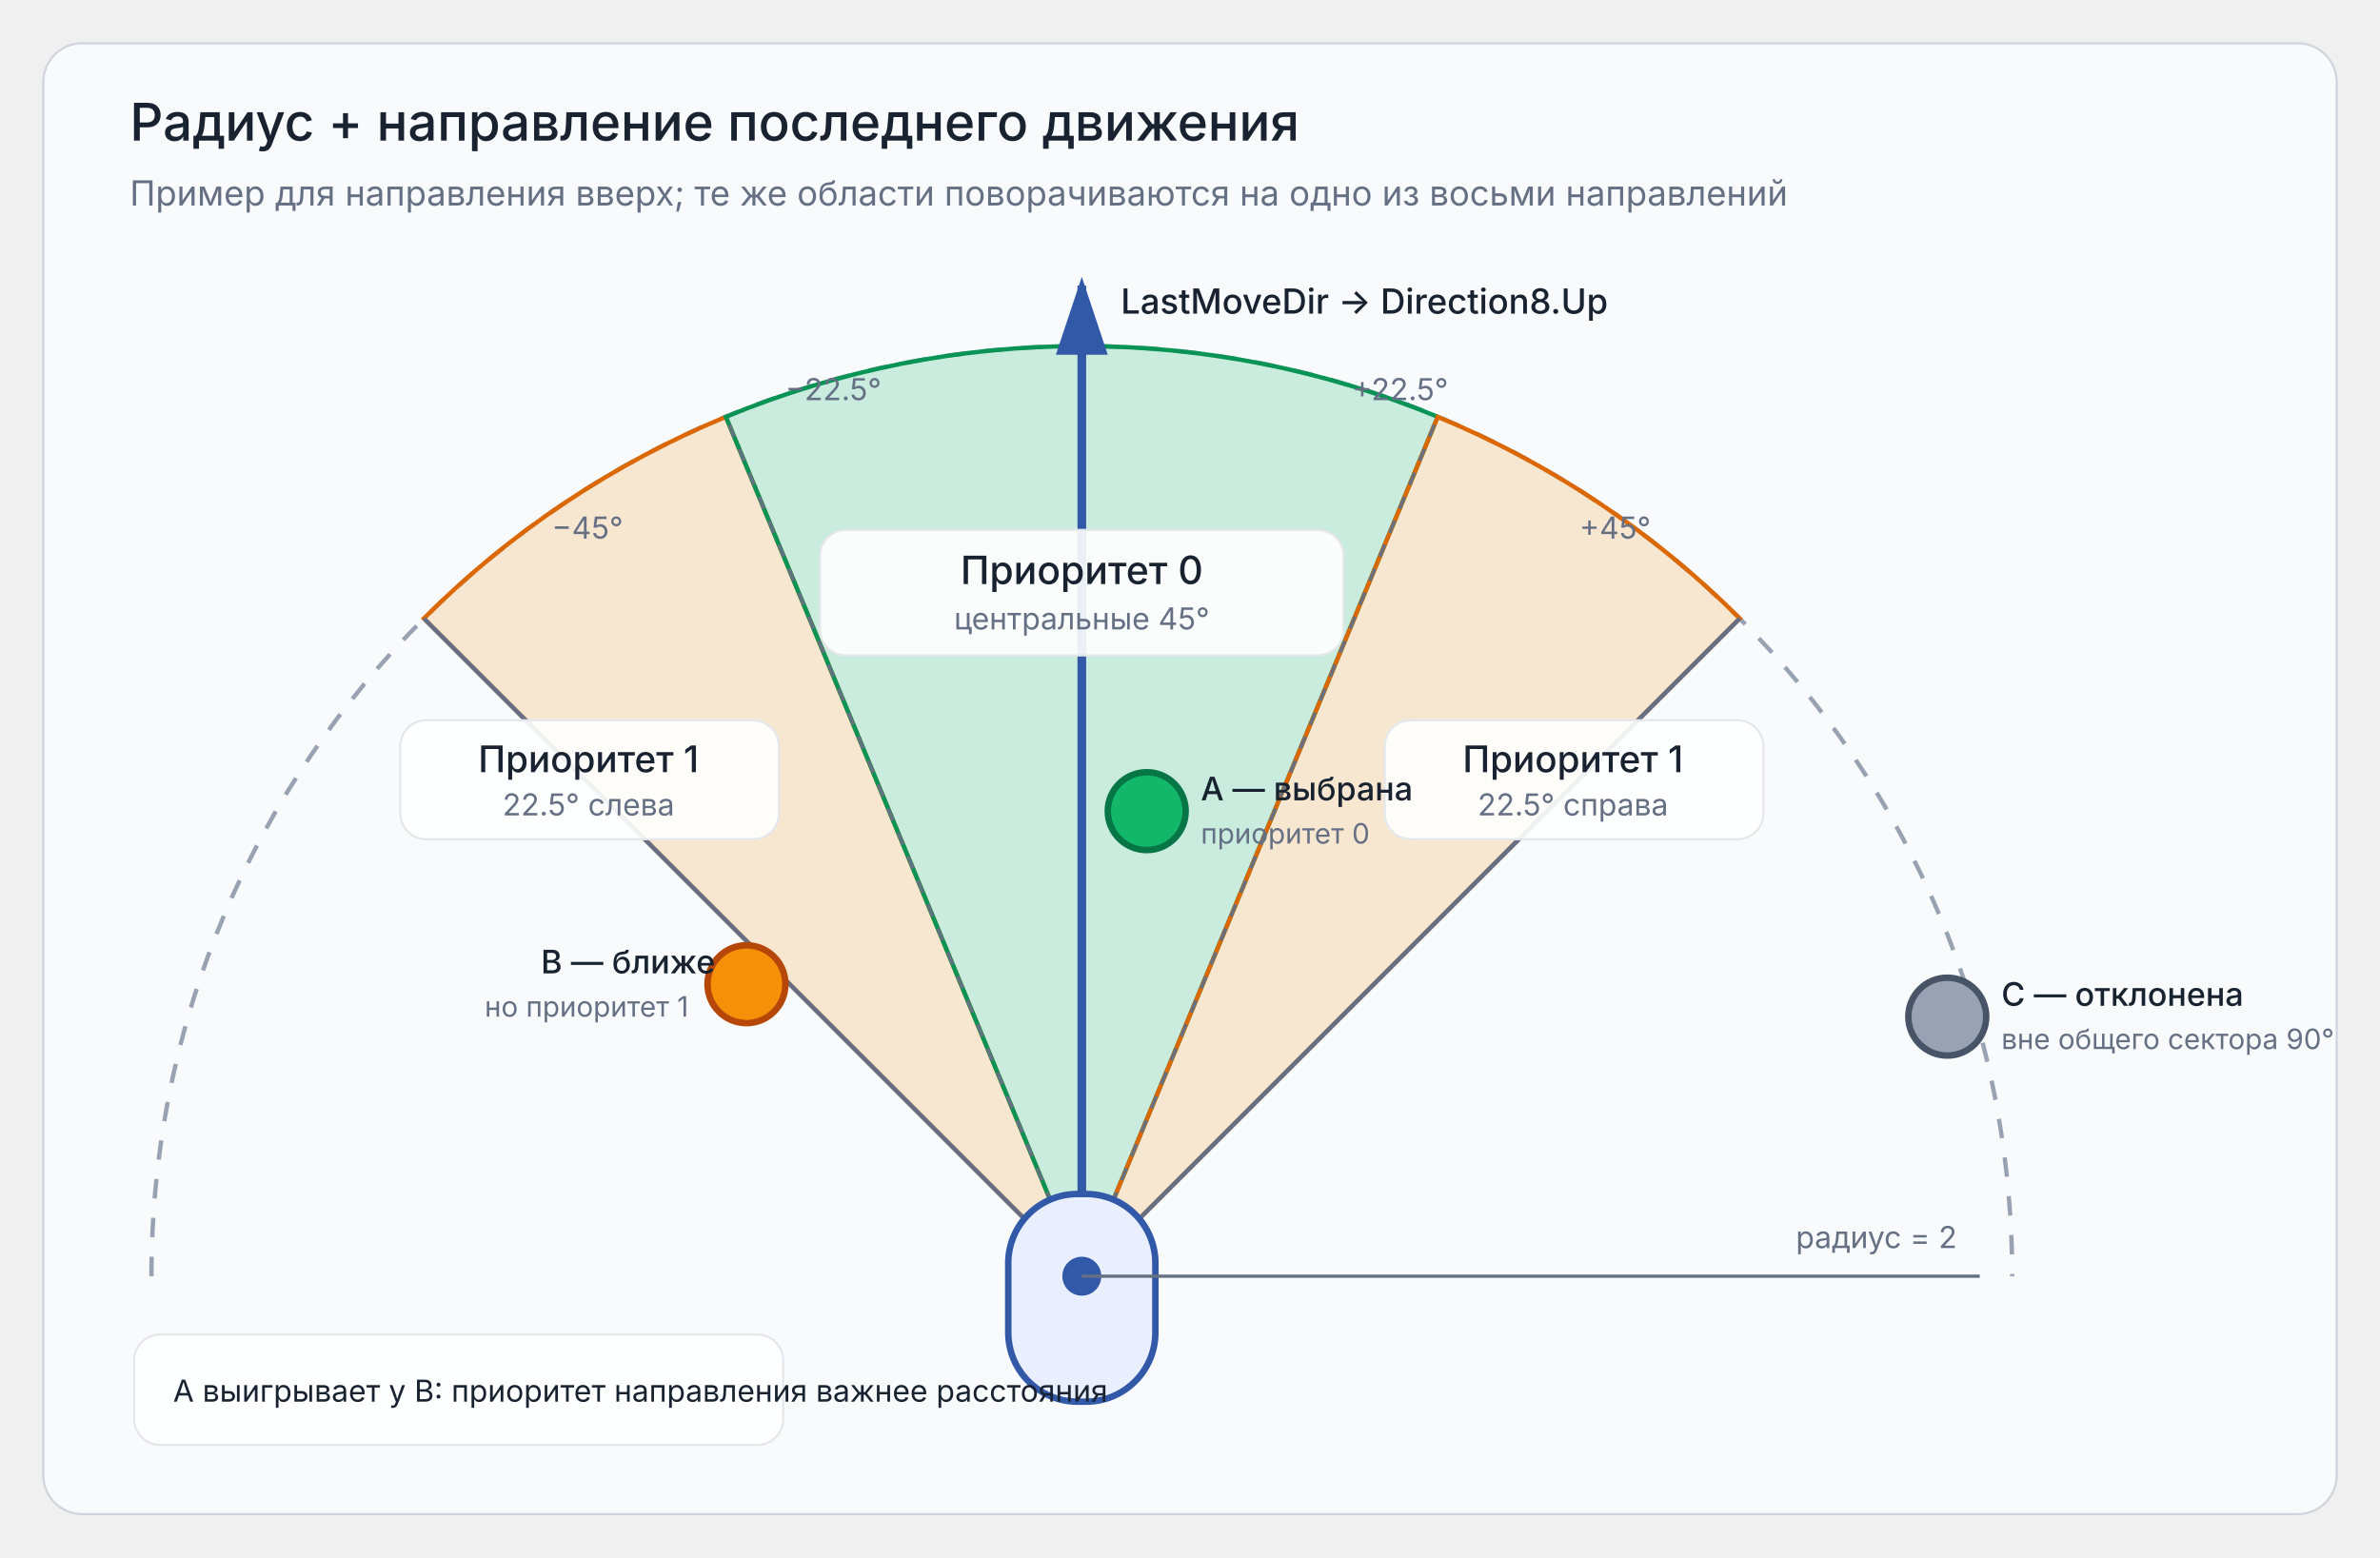
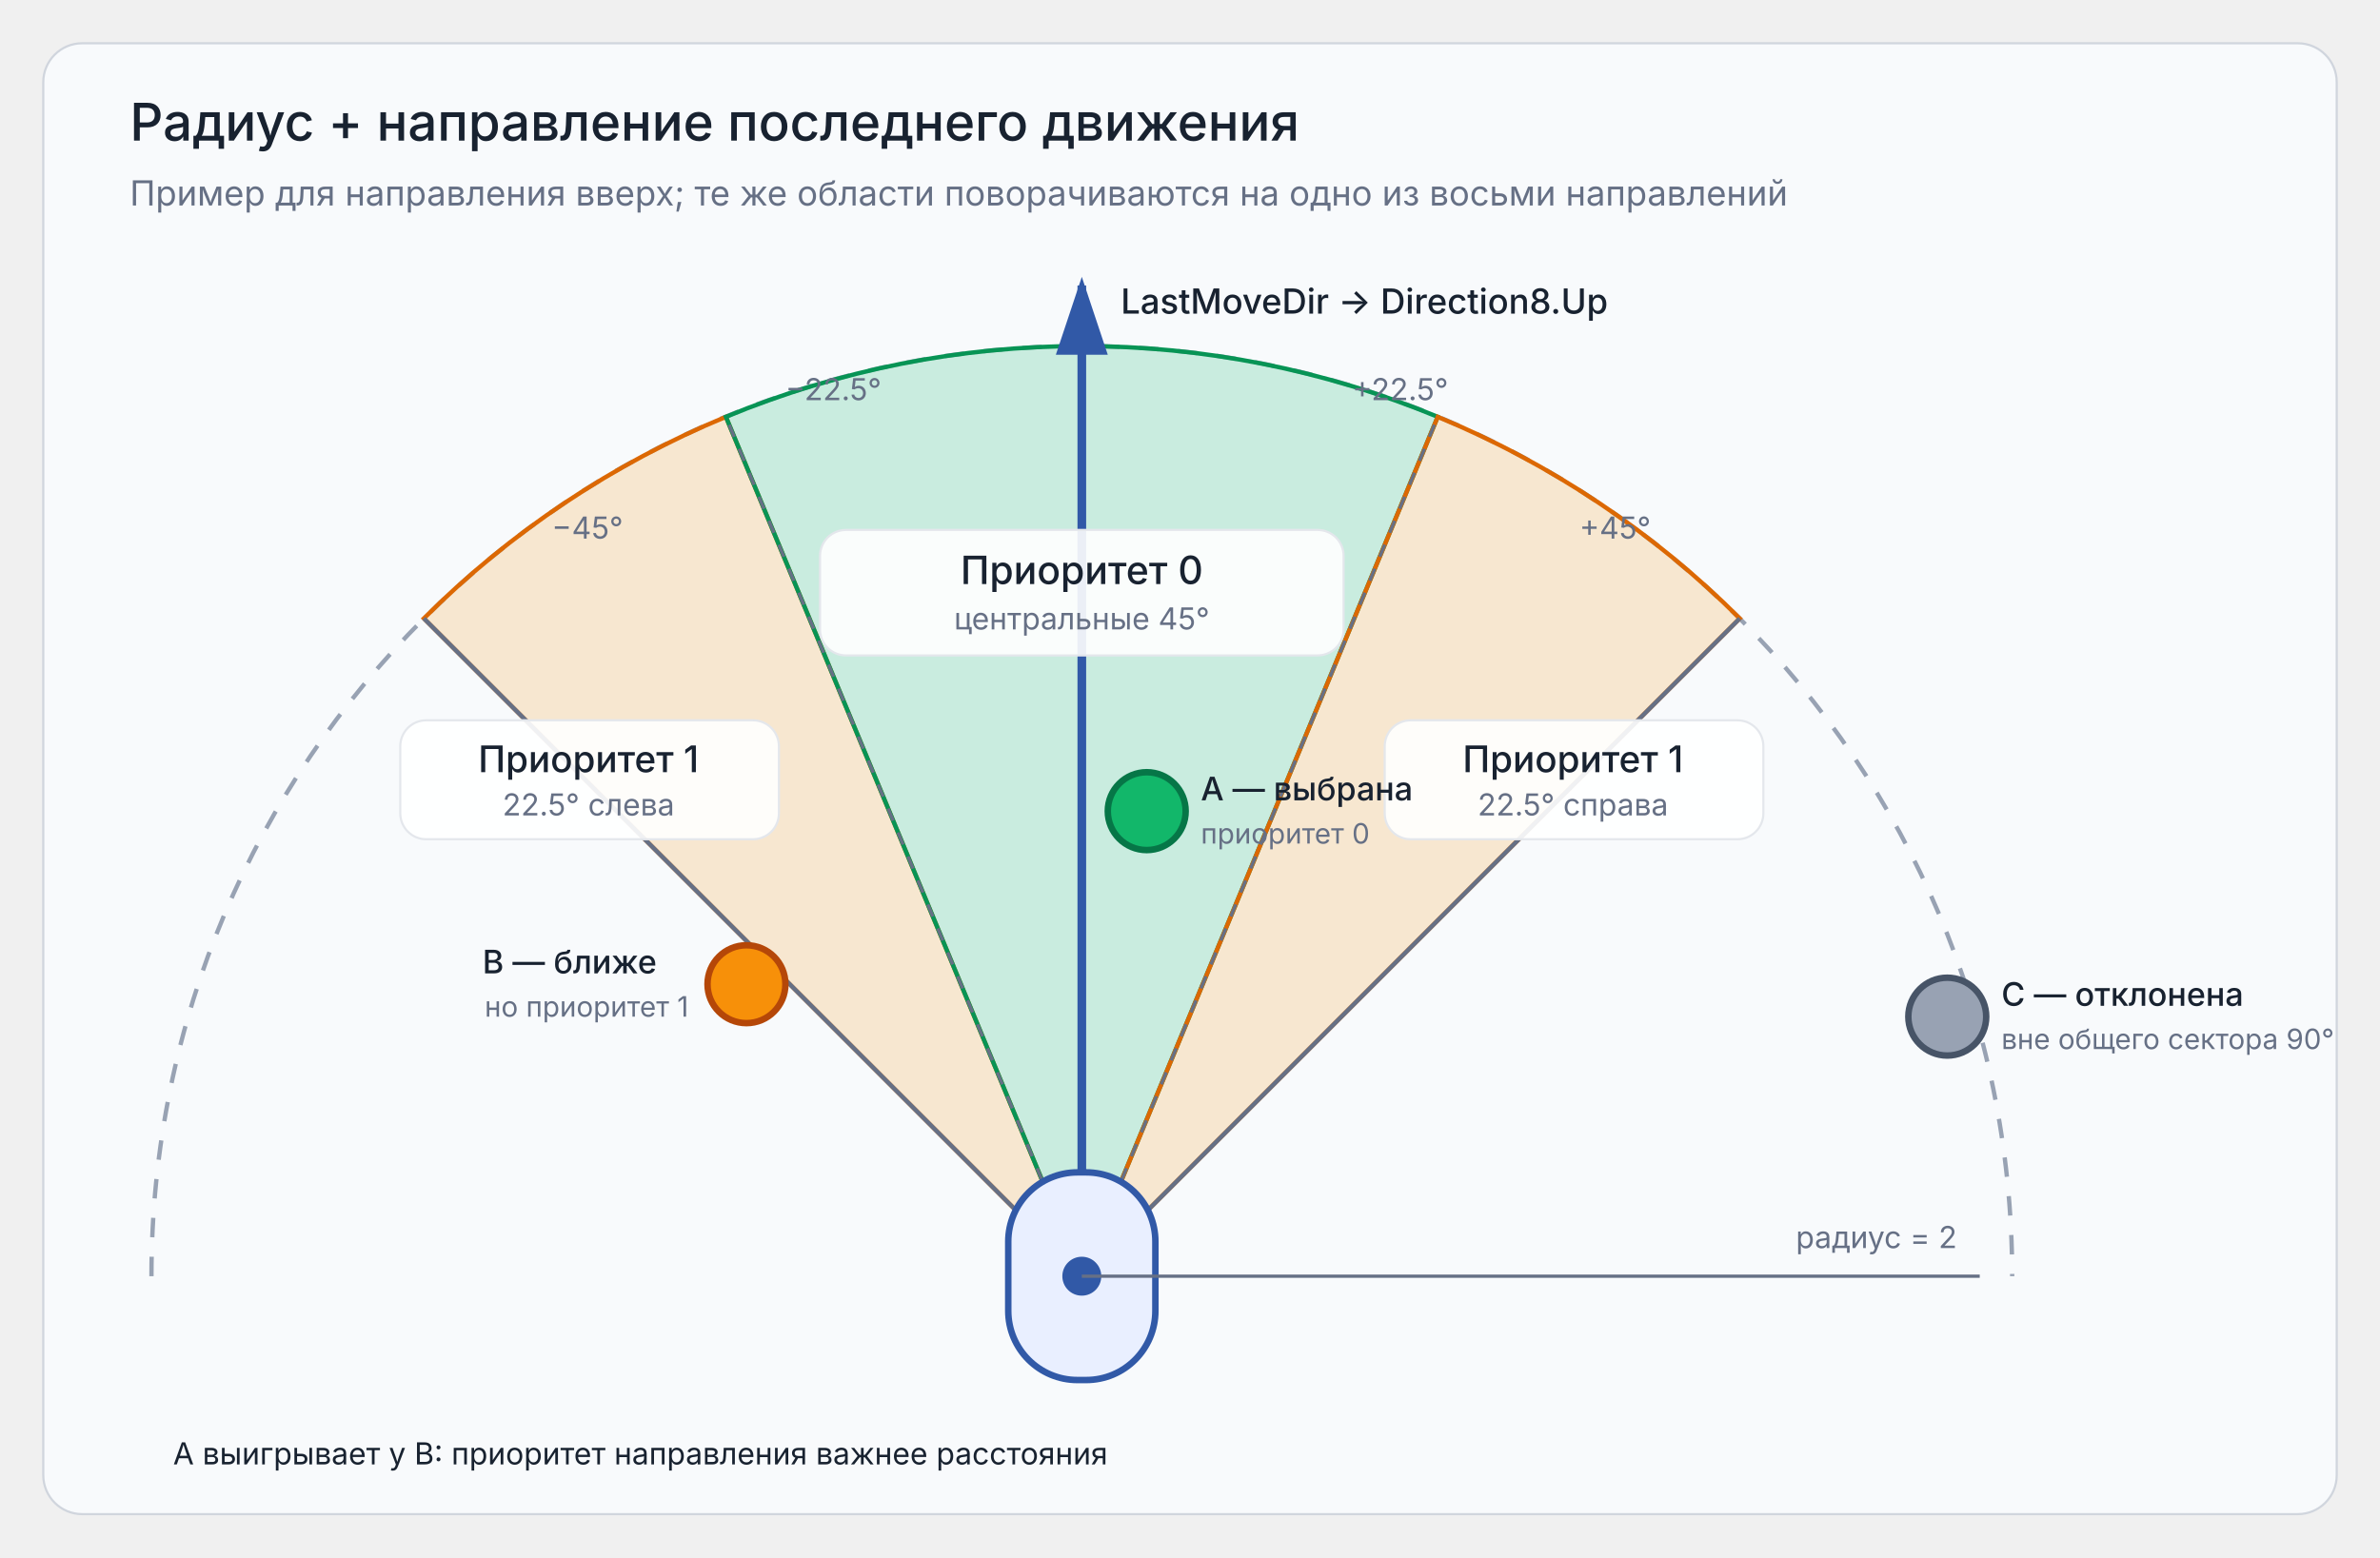
<svg xmlns="http://www.w3.org/2000/svg" viewBox="0 0 1100 720" role="img" aria-labelledby="title description">
  <defs>
    <marker id="forward-arrow" markerWidth="10" markerHeight="10" refX="8" refY="3" orient="auto" markerUnits="strokeWidth">
      <path d="M0,0 L0,6 L9,3 z" fill="#3159a7" />
    </marker>
    <style>
      text { font-family: Inter, -apple-system, BlinkMacSystemFont, "Segoe UI", sans-serif; fill: #182230; }
      .muted { fill: #667085; }
      .panel { fill: #f8fafc; stroke: #d0d5dd; }
      .radius { fill: none; stroke: #98a2b3; }
      .boundary { fill: none; stroke: #667085; }
      .direct { fill: #12b76a; fill-opacity: .2; stroke: #079455; }
      .adjacent { fill: #f79009; fill-opacity: .18; stroke: #dc6803; }
      .player { fill: #e9efff; stroke: #3159a7; }
      .origin { fill: #3159a7; }
      .target-selected { fill: #12b76a; stroke: #067647; }
      .target-adjacent { fill: #f79009; stroke: #b54708; }
      .target-rejected { fill: #98a2b3; stroke: #475467; }
      .label-bg { fill: #ffffff; fill-opacity: .9; stroke: #e4e7ec; }
      @media (prefers-color-scheme: dark) {
        text { fill: #f2f4f7; }
        .muted { fill: #98a2b3; }
        .panel { fill: #182230; stroke: #475467; }
        .radius { stroke: #667085; }
        .boundary { stroke: #98a2b3; }
        .direct { fill: #32d583; fill-opacity: .2; stroke: #6ce9a6; }
        .adjacent { fill: #fdb022; fill-opacity: .18; stroke: #fec84b; }
        .player { fill: #21386f; stroke: #84adff; }
        .origin { fill: #84adff; }
        .target-selected { fill: #32d583; stroke: #6ce9a6; }
        .target-adjacent { fill: #fdb022; stroke: #fec84b; }
        .target-rejected { fill: #667085; stroke: #98a2b3; }
        .label-bg { fill: #182230; fill-opacity: .92; stroke: #475467; }
      }
    </style>
  </defs>
  <rect class="panel" x="20" y="20" width="1060" height="680" rx="18" />
  <text x="60" y="65" font-size="24" font-weight="500">Радиус + направление последнего движения</text>
  <text class="muted" x="60" y="95" font-size="16">Пример для направления вверх; те же области поворачиваются на одно из восьми направлений</text>
  <g aria-label="Область взаимодействия">
    <path class="radius" d="M70 590 A430 430 0 0 1 930 590" stroke-width="2" stroke-dasharray="9 9" />
    <path class="adjacent" d="M500 590 L195.9 285.9 A430 430 0 0 1 335.5 192.7 Z" stroke-width="2" />
    <path class="direct" d="M500 590 L335.5 192.7 A430 430 0 0 1 664.5 192.7 Z" stroke-width="2" />
    <path class="adjacent" d="M500 590 L664.5 192.7 A430 430 0 0 1 804.1 285.9 Z" stroke-width="2" />
    <line class="boundary" x1="500" y1="590" x2="195.9" y2="285.9" stroke-width="2" />
    <line class="boundary" x1="500" y1="590" x2="335.5" y2="192.7" stroke-width="1.5" stroke-dasharray="6 6" />
    <line class="boundary" x1="500" y1="590" x2="664.5" y2="192.7" stroke-width="1.5" stroke-dasharray="6 6" />
    <line class="boundary" x1="500" y1="590" x2="804.1" y2="285.9" stroke-width="2" />
    <line x1="500" y1="565" x2="500" y2="132" stroke="#3159a7" stroke-width="4" marker-end="url(#forward-arrow)" />
    <text x="518" y="145" font-size="16" font-weight="500">LastMoveDir → Direction8.Up</text>
-     <rect class="player" x="466" y="552" width="68" height="96" rx="32" stroke-width="3" />
+     <rect class="player" x="466" y="542" width="68" height="96" rx="32" stroke-width="3" />
    <circle class="origin" cx="500" cy="590" r="9" />
    <rect class="label-bg" x="379" y="245" width="242" height="58" rx="12" />
    <text x="500" y="270" text-anchor="middle" font-size="18" font-weight="500">Приоритет 0</text>
    <text class="muted" x="500" y="291" text-anchor="middle" font-size="14">центральные 45°</text>
    <rect class="label-bg" x="185" y="333" width="175" height="55" rx="12" />
    <text x="272" y="357" text-anchor="middle" font-size="17" font-weight="500">Приоритет 1</text>
    <text class="muted" x="272" y="377" text-anchor="middle" font-size="14">22.5° слева</text>
    <rect class="label-bg" x="640" y="333" width="175" height="55" rx="12" />
    <text x="727" y="357" text-anchor="middle" font-size="17" font-weight="500">Приоритет 1</text>
    <text class="muted" x="727" y="377" text-anchor="middle" font-size="14">22.5° справа</text>
    <text class="muted" x="255" y="249" font-size="14">−45°</text>
    <text class="muted" x="363" y="185" font-size="14">−22.5°</text>
    <text class="muted" x="625" y="185" font-size="14">+22.5°</text>
    <text class="muted" x="730" y="249" font-size="14">+45°</text>
    <line class="boundary" x1="500" y1="590" x2="915" y2="590" stroke-width="1.5" />
    <text class="muted" x="830" y="577" font-size="14">радиус = 2</text>
  </g>
  <g aria-label="Пример кандидатов">
    <circle class="target-selected" cx="530" cy="375" r="18" stroke-width="3" />
    <text x="555" y="370" font-size="15" font-weight="500">A — выбрана</text>
    <text class="muted" x="555" y="390" font-size="13">приоритет 0</text>
    <circle class="target-adjacent" cx="345" cy="455" r="18" stroke-width="3" />
-     <text x="250" y="450" font-size="15" font-weight="500">B — ближе</text>
+     <text x="223" y="450" font-size="15" font-weight="500">B — ближе</text>
    <text class="muted" x="224" y="470" font-size="13">но приоритет 1</text>
    <circle class="target-rejected" cx="900" cy="470" r="18" stroke-width="3" />
    <text x="925" y="465" font-size="15" font-weight="500">C — отклонена</text>
    <text class="muted" x="925" y="485" font-size="13">вне общего сектора 90°</text>
  </g>
  <g aria-label="Легенда">
-     <rect class="label-bg" x="62" y="617" width="300" height="51" rx="12" />
-     <text x="80" y="648" font-size="14">A выигрывает у B: приоритет направления важнее расстояния</text>
+     <text x="80" y="677" font-size="14">A выигрывает у B: приоритет направления важнее расстояния</text>
  </g>
</svg>
